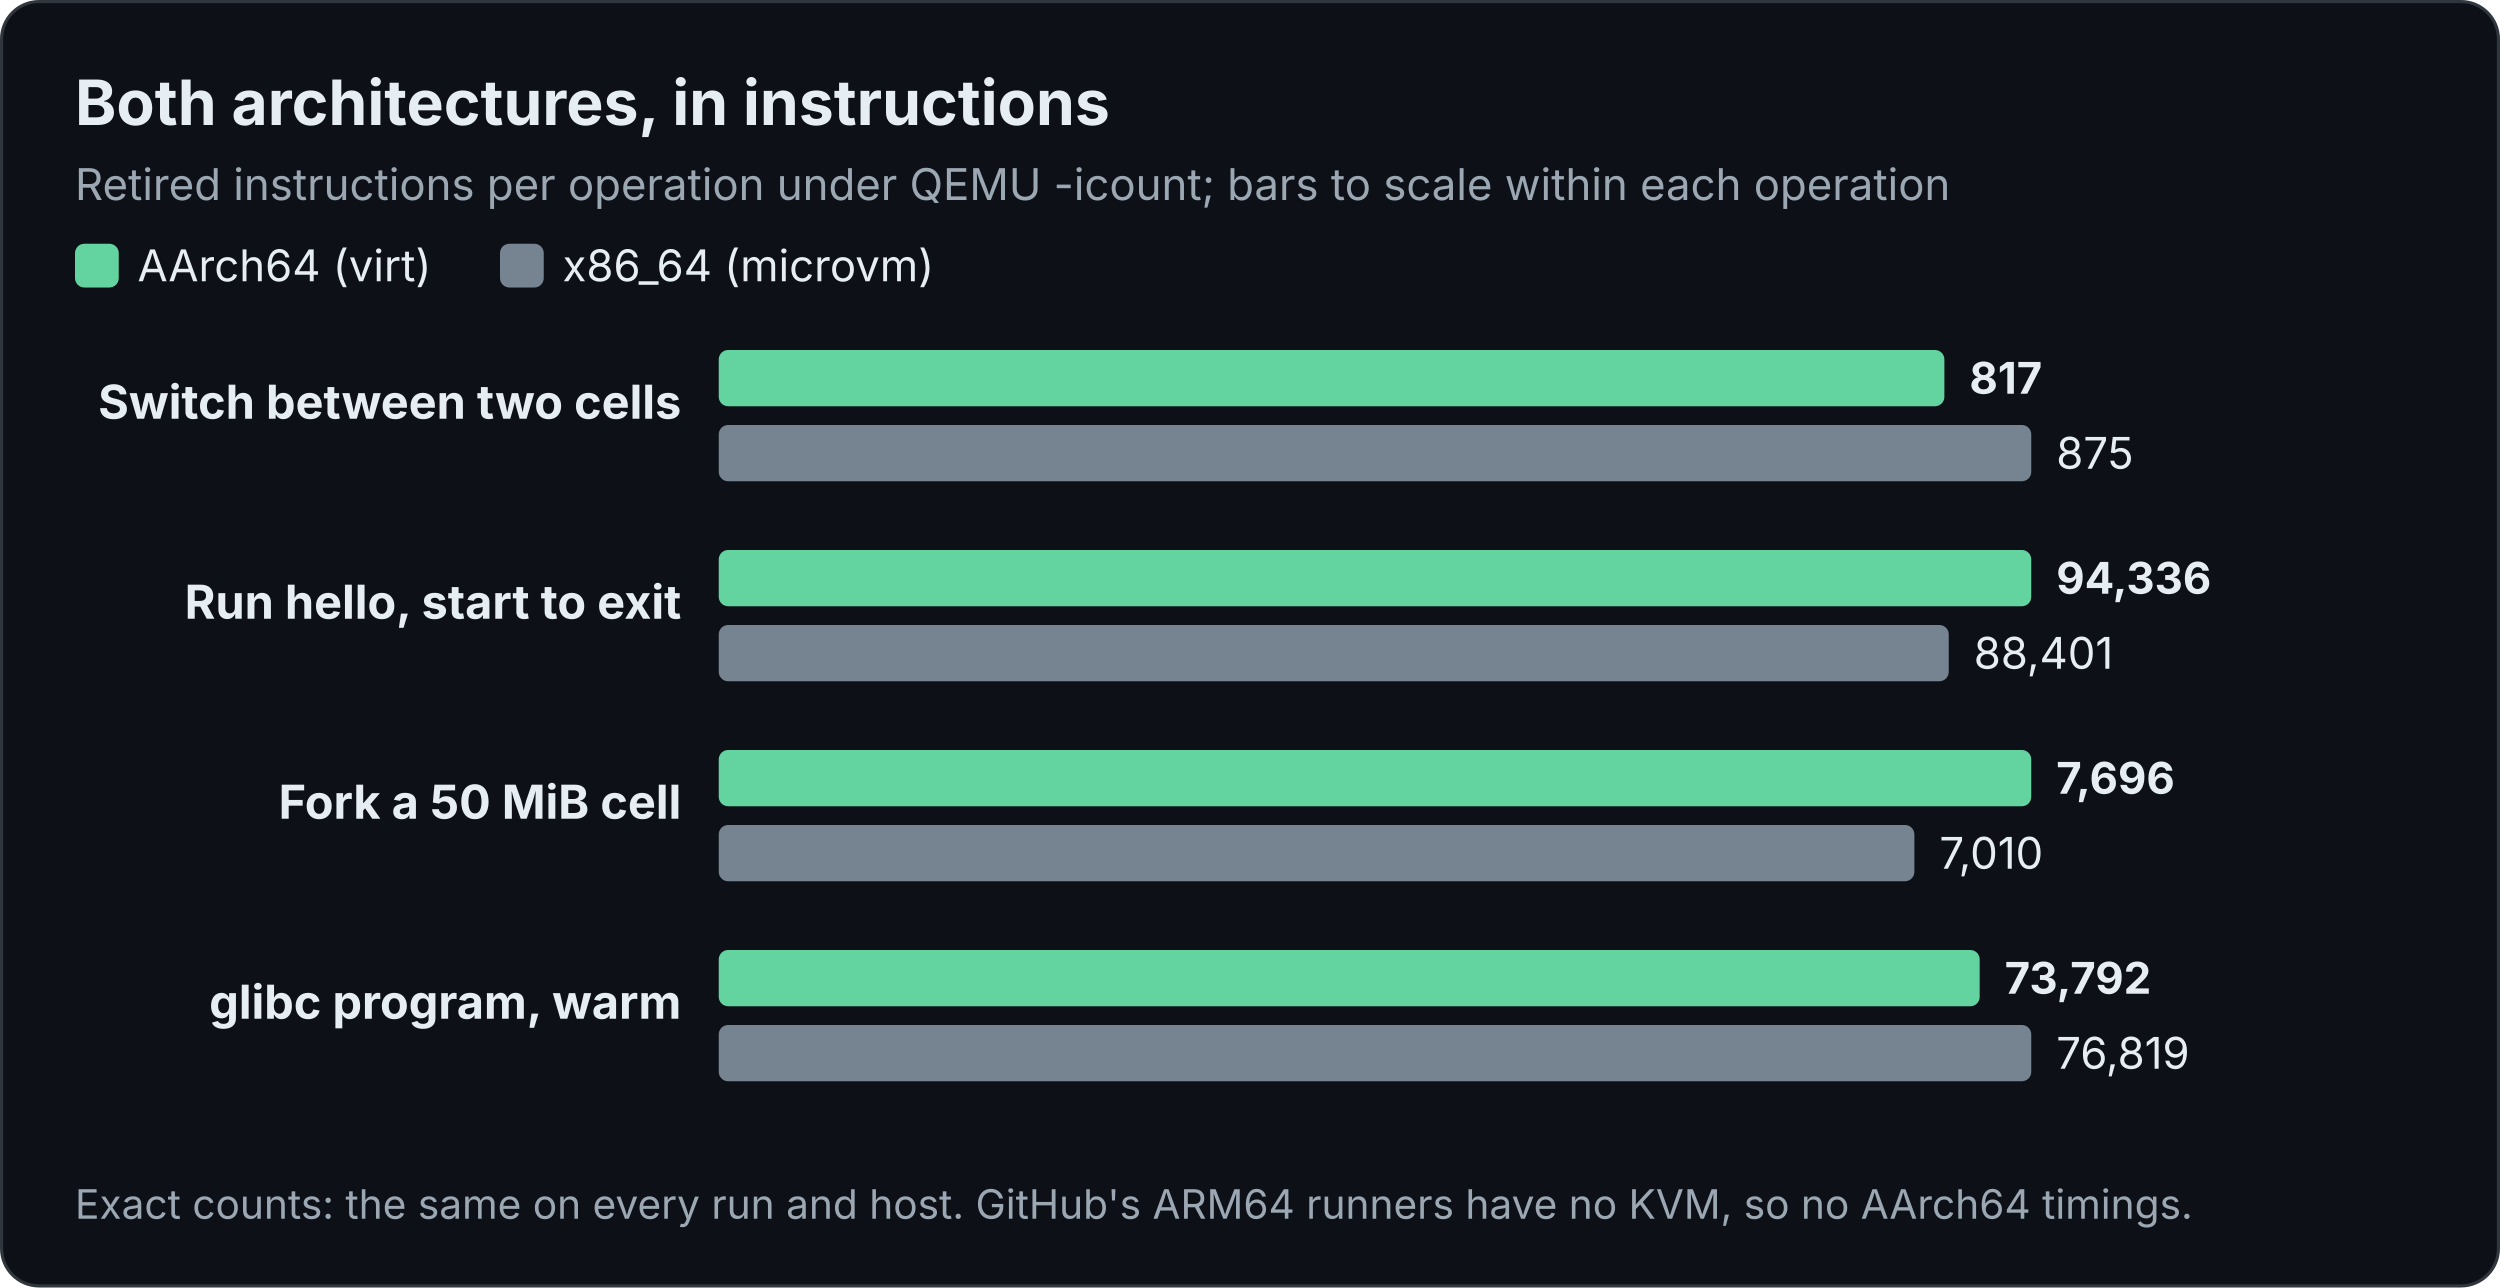
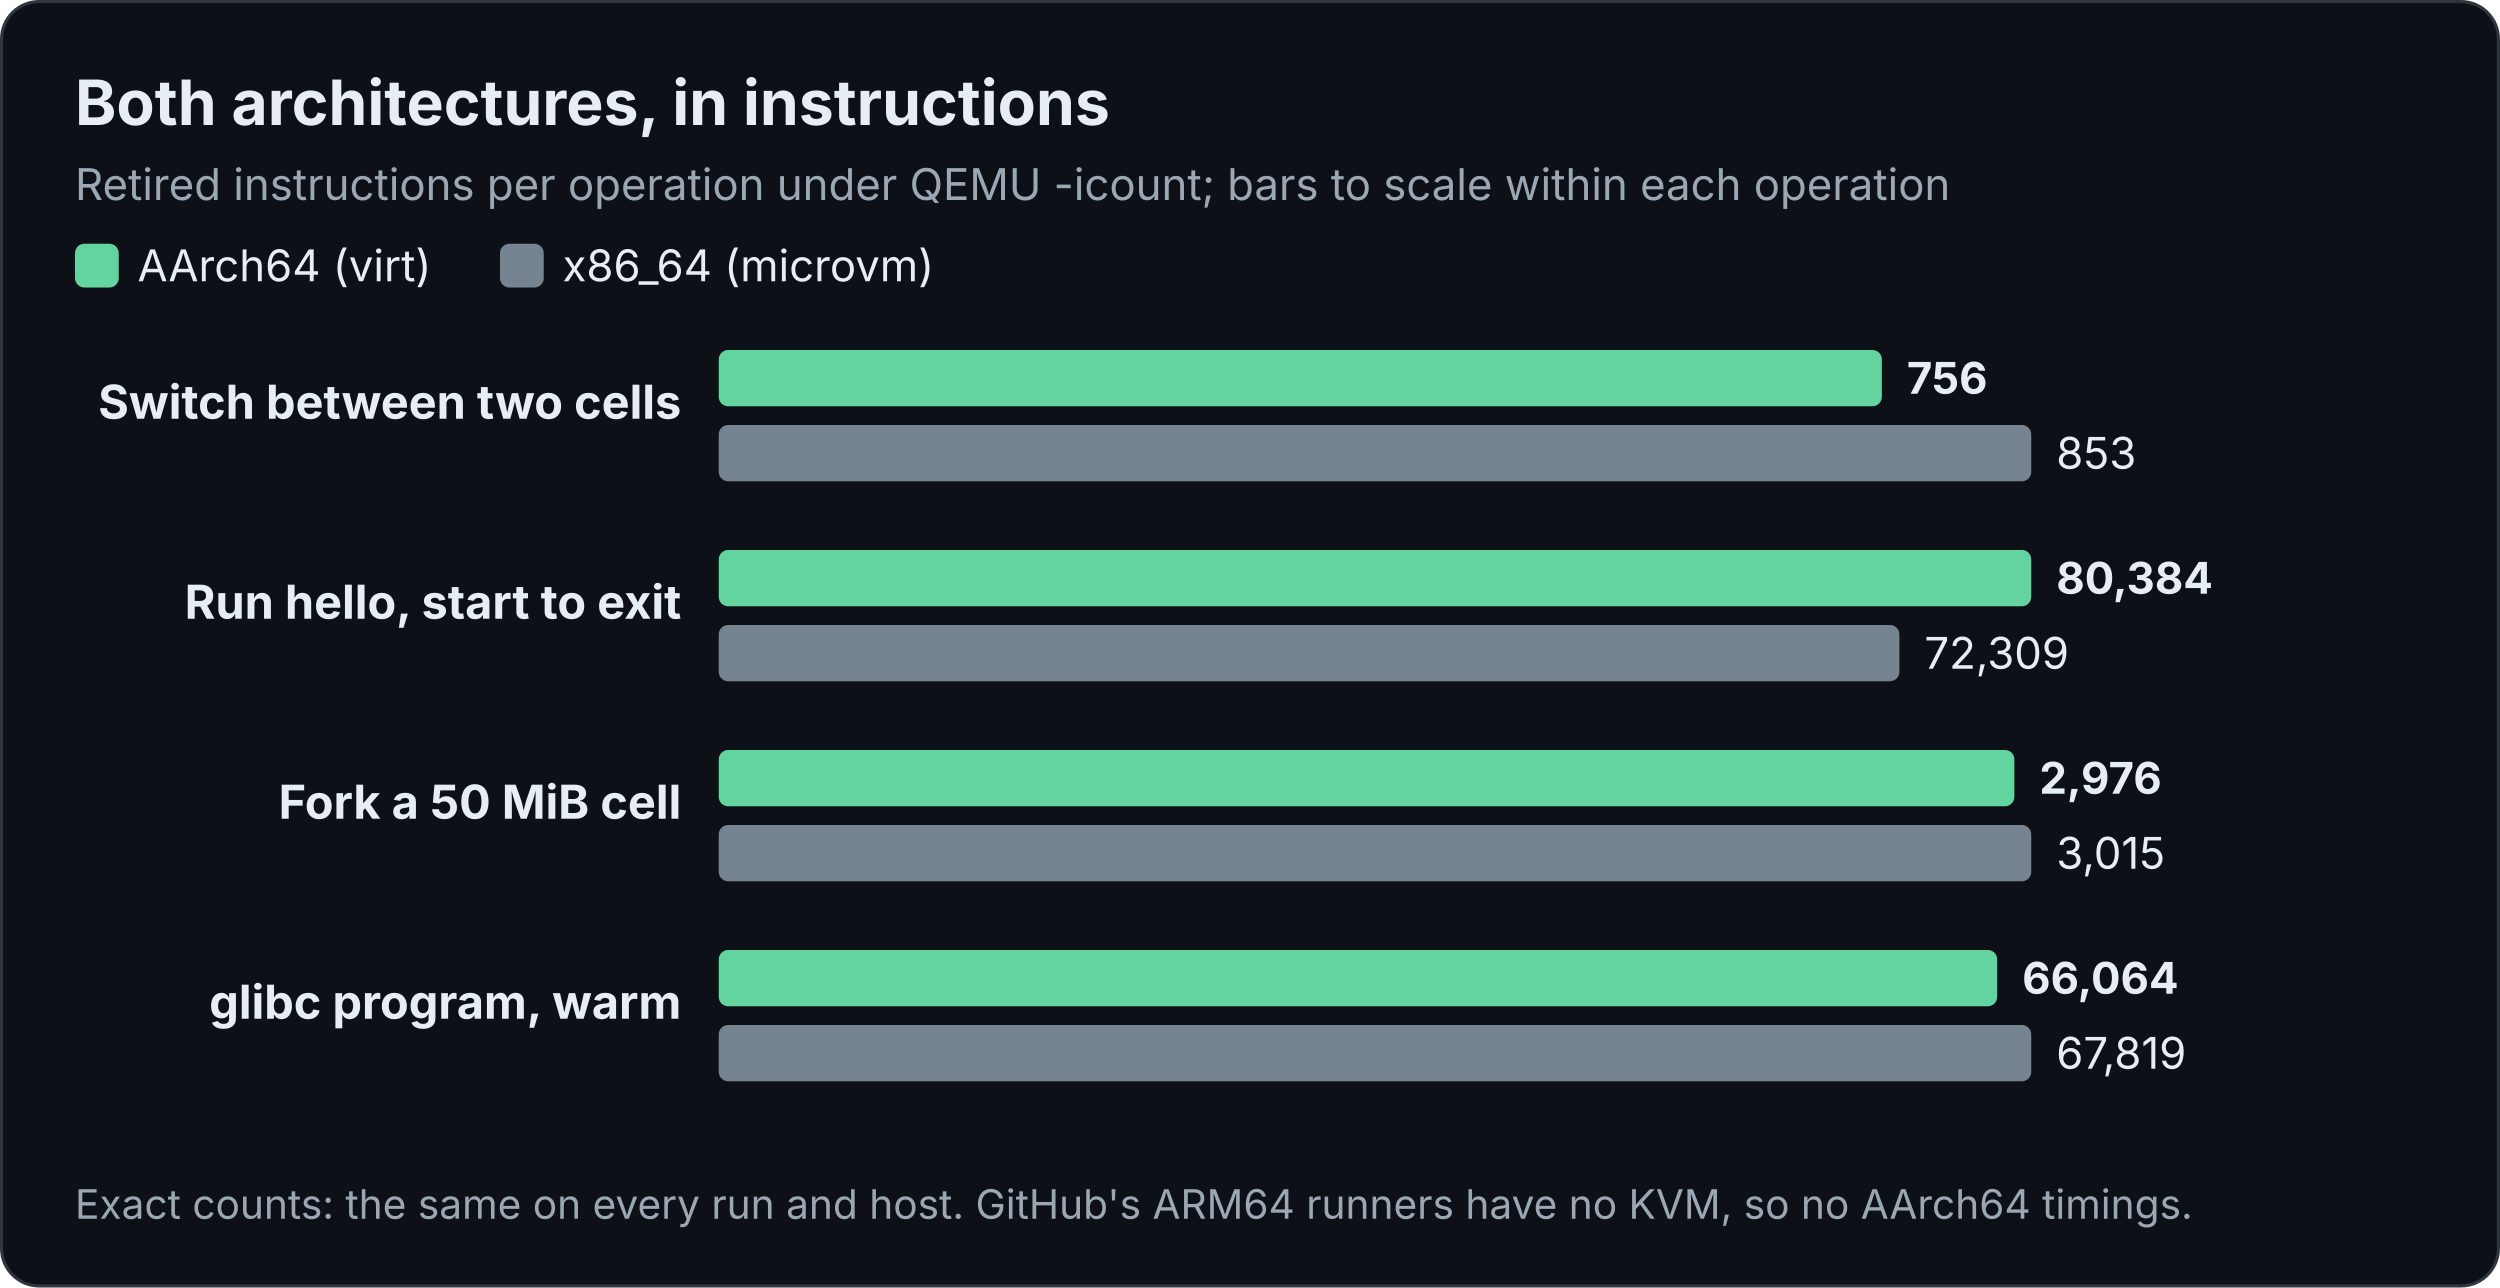
<svg xmlns="http://www.w3.org/2000/svg" viewBox="0 0 800 412" width="800" height="412" role="img" font-family="Inter, -apple-system, Segoe UI, Helvetica, Arial, sans-serif">
  <defs>
    <marker id="a" viewBox="0 0 10 10" refX="10" refY="5" markerWidth="7" markerHeight="7" orient="auto">
      <path d="M0 0L10 5L0 10z" fill="#8b98a5" />
    </marker>
    <marker id="g" viewBox="0 0 10 10" refX="10" refY="5" markerWidth="7" markerHeight="7" orient="auto">
      <path d="M0 0L10 5L0 10z" fill="#63d4a0" />
    </marker>
    <marker id="b" viewBox="0 0 10 10" refX="10" refY="5" markerWidth="7" markerHeight="7" orient="auto">
      <path d="M0 0L10 5L0 10z" fill="#79b8ff" />
    </marker>
    <marker id="o" viewBox="0 0 10 10" refX="10" refY="5" markerWidth="7" markerHeight="7" orient="auto">
      <path d="M0 0L10 5L0 10z" fill="#f2c14e" />
    </marker>
    <marker id="r" viewBox="0 0 10 10" refX="10" refY="5" markerWidth="7" markerHeight="7" orient="auto">
      <path d="M0 0L10 5L0 10z" fill="#ff8a80" />
    </marker>
    <marker id="c" viewBox="0 0 10 10" refX="10" refY="5" markerWidth="7" markerHeight="7" orient="auto">
      <path d="M0 0L10 5L0 10z" fill="#63d4a0" />
    </marker>
  </defs>
  <rect class="bg" x="0.5" y="0.5" width="799" height="411" rx="12" fill="#0d1117" stroke="#30363d" />
  <text x="24" y="40" font-size="20" fill="#e6edf3" font-weight="700">Both architectures, in instructions</text>
  <text x="24" y="64" font-size="14" fill="#9ba7b3">Retired instructions per operation under QEMU -icount; bars to scale within each operation</text>
  <rect x="24" y="78" width="14" height="14" rx="3" fill="#63d4a0" stroke="#63d4a0" stroke-width="0" />
  <text x="44" y="90" font-size="14" fill="#e6edf3">AArch64 (virt)</text>
  <rect x="160" y="78" width="14" height="14" rx="3" fill="#768390" stroke="#768390" stroke-width="0" />
  <text x="180" y="90" font-size="14" fill="#e6edf3">x86_64 (microvm)</text>
  <text x="218" y="134" font-size="15" fill="#e6edf3" font-weight="700" text-anchor="end">Switch between two cells</text>
-   <rect x="230" y="112" width="392.2" height="18" rx="3" fill="#63d4a0" stroke="#63d4a0" stroke-width="0" />
-   <text x="630.2" y="126" font-size="14" fill="#e6edf3" font-weight="700">817</text>
+   <rect x="230" y="112" width="372.2" height="18" rx="3" fill="#63d4a0" stroke="#63d4a0" stroke-width="0" />
+   <text x="610.2" y="126" font-size="14" fill="#e6edf3" font-weight="700">756</text>
  <rect x="230" y="136" width="420.0" height="18" rx="3" fill="#768390" stroke="#768390" stroke-width="0" />
-   <text x="658.0" y="150" font-size="14" fill="#e6edf3">875</text>
+   <text x="658.0" y="150" font-size="14" fill="#e6edf3">853</text>
  <text x="218" y="198" font-size="15" fill="#e6edf3" font-weight="700" text-anchor="end">Run hello, start to exit</text>
  <rect x="230" y="176" width="420.0" height="18" rx="3" fill="#63d4a0" stroke="#63d4a0" stroke-width="0" />
-   <text x="658.0" y="190" font-size="14" fill="#e6edf3" font-weight="700">94,336</text>
-   <rect x="230" y="200" width="393.6" height="18" rx="3" fill="#768390" stroke="#768390" stroke-width="0" />
-   <text x="631.6" y="214" font-size="14" fill="#e6edf3">88,401</text>
+   <text x="658.0" y="190" font-size="14" fill="#e6edf3" font-weight="700">80,384</text>
+   <rect x="230" y="200" width="377.8" height="18" rx="3" fill="#768390" stroke="#768390" stroke-width="0" />
+   <text x="615.8" y="214" font-size="14" fill="#e6edf3">72,309</text>
  <text x="218" y="262" font-size="15" fill="#e6edf3" font-weight="700" text-anchor="end">Fork a 50 MiB cell</text>
-   <rect x="230" y="240" width="420.0" height="18" rx="3" fill="#63d4a0" stroke="#63d4a0" stroke-width="0" />
-   <text x="658.0" y="254" font-size="14" fill="#e6edf3" font-weight="700">7,696</text>
-   <rect x="230" y="264" width="382.6" height="18" rx="3" fill="#768390" stroke="#768390" stroke-width="0" />
-   <text x="620.6" y="278" font-size="14" fill="#e6edf3">7,010</text>
+   <rect x="230" y="240" width="414.6" height="18" rx="3" fill="#63d4a0" stroke="#63d4a0" stroke-width="0" />
+   <text x="652.6" y="254" font-size="14" fill="#e6edf3" font-weight="700">2,976</text>
+   <rect x="230" y="264" width="420.0" height="18" rx="3" fill="#768390" stroke="#768390" stroke-width="0" />
+   <text x="658.0" y="278" font-size="14" fill="#e6edf3">3,015</text>
  <text x="218" y="326" font-size="15" fill="#e6edf3" font-weight="700" text-anchor="end">glibc program, warm</text>
-   <rect x="230" y="304" width="403.5" height="18" rx="3" fill="#63d4a0" stroke="#63d4a0" stroke-width="0" />
-   <text x="641.5" y="318" font-size="14" fill="#e6edf3" font-weight="700">73,792</text>
+   <rect x="230" y="304" width="409.1" height="18" rx="3" fill="#63d4a0" stroke="#63d4a0" stroke-width="0" />
+   <text x="647.1" y="318" font-size="14" fill="#e6edf3" font-weight="700">66,064</text>
  <rect x="230" y="328" width="420.0" height="18" rx="3" fill="#768390" stroke="#768390" stroke-width="0" />
-   <text x="658.0" y="342" font-size="14" fill="#e6edf3">76,819</text>
+   <text x="658.0" y="342" font-size="14" fill="#e6edf3">67,819</text>
  <text x="24" y="390" font-size="13" fill="#9ba7b3">Exact counts: the same on every run and host. GitHub's ARM64 runners have no KVM, so no AArch64 timings.</text>
</svg>
